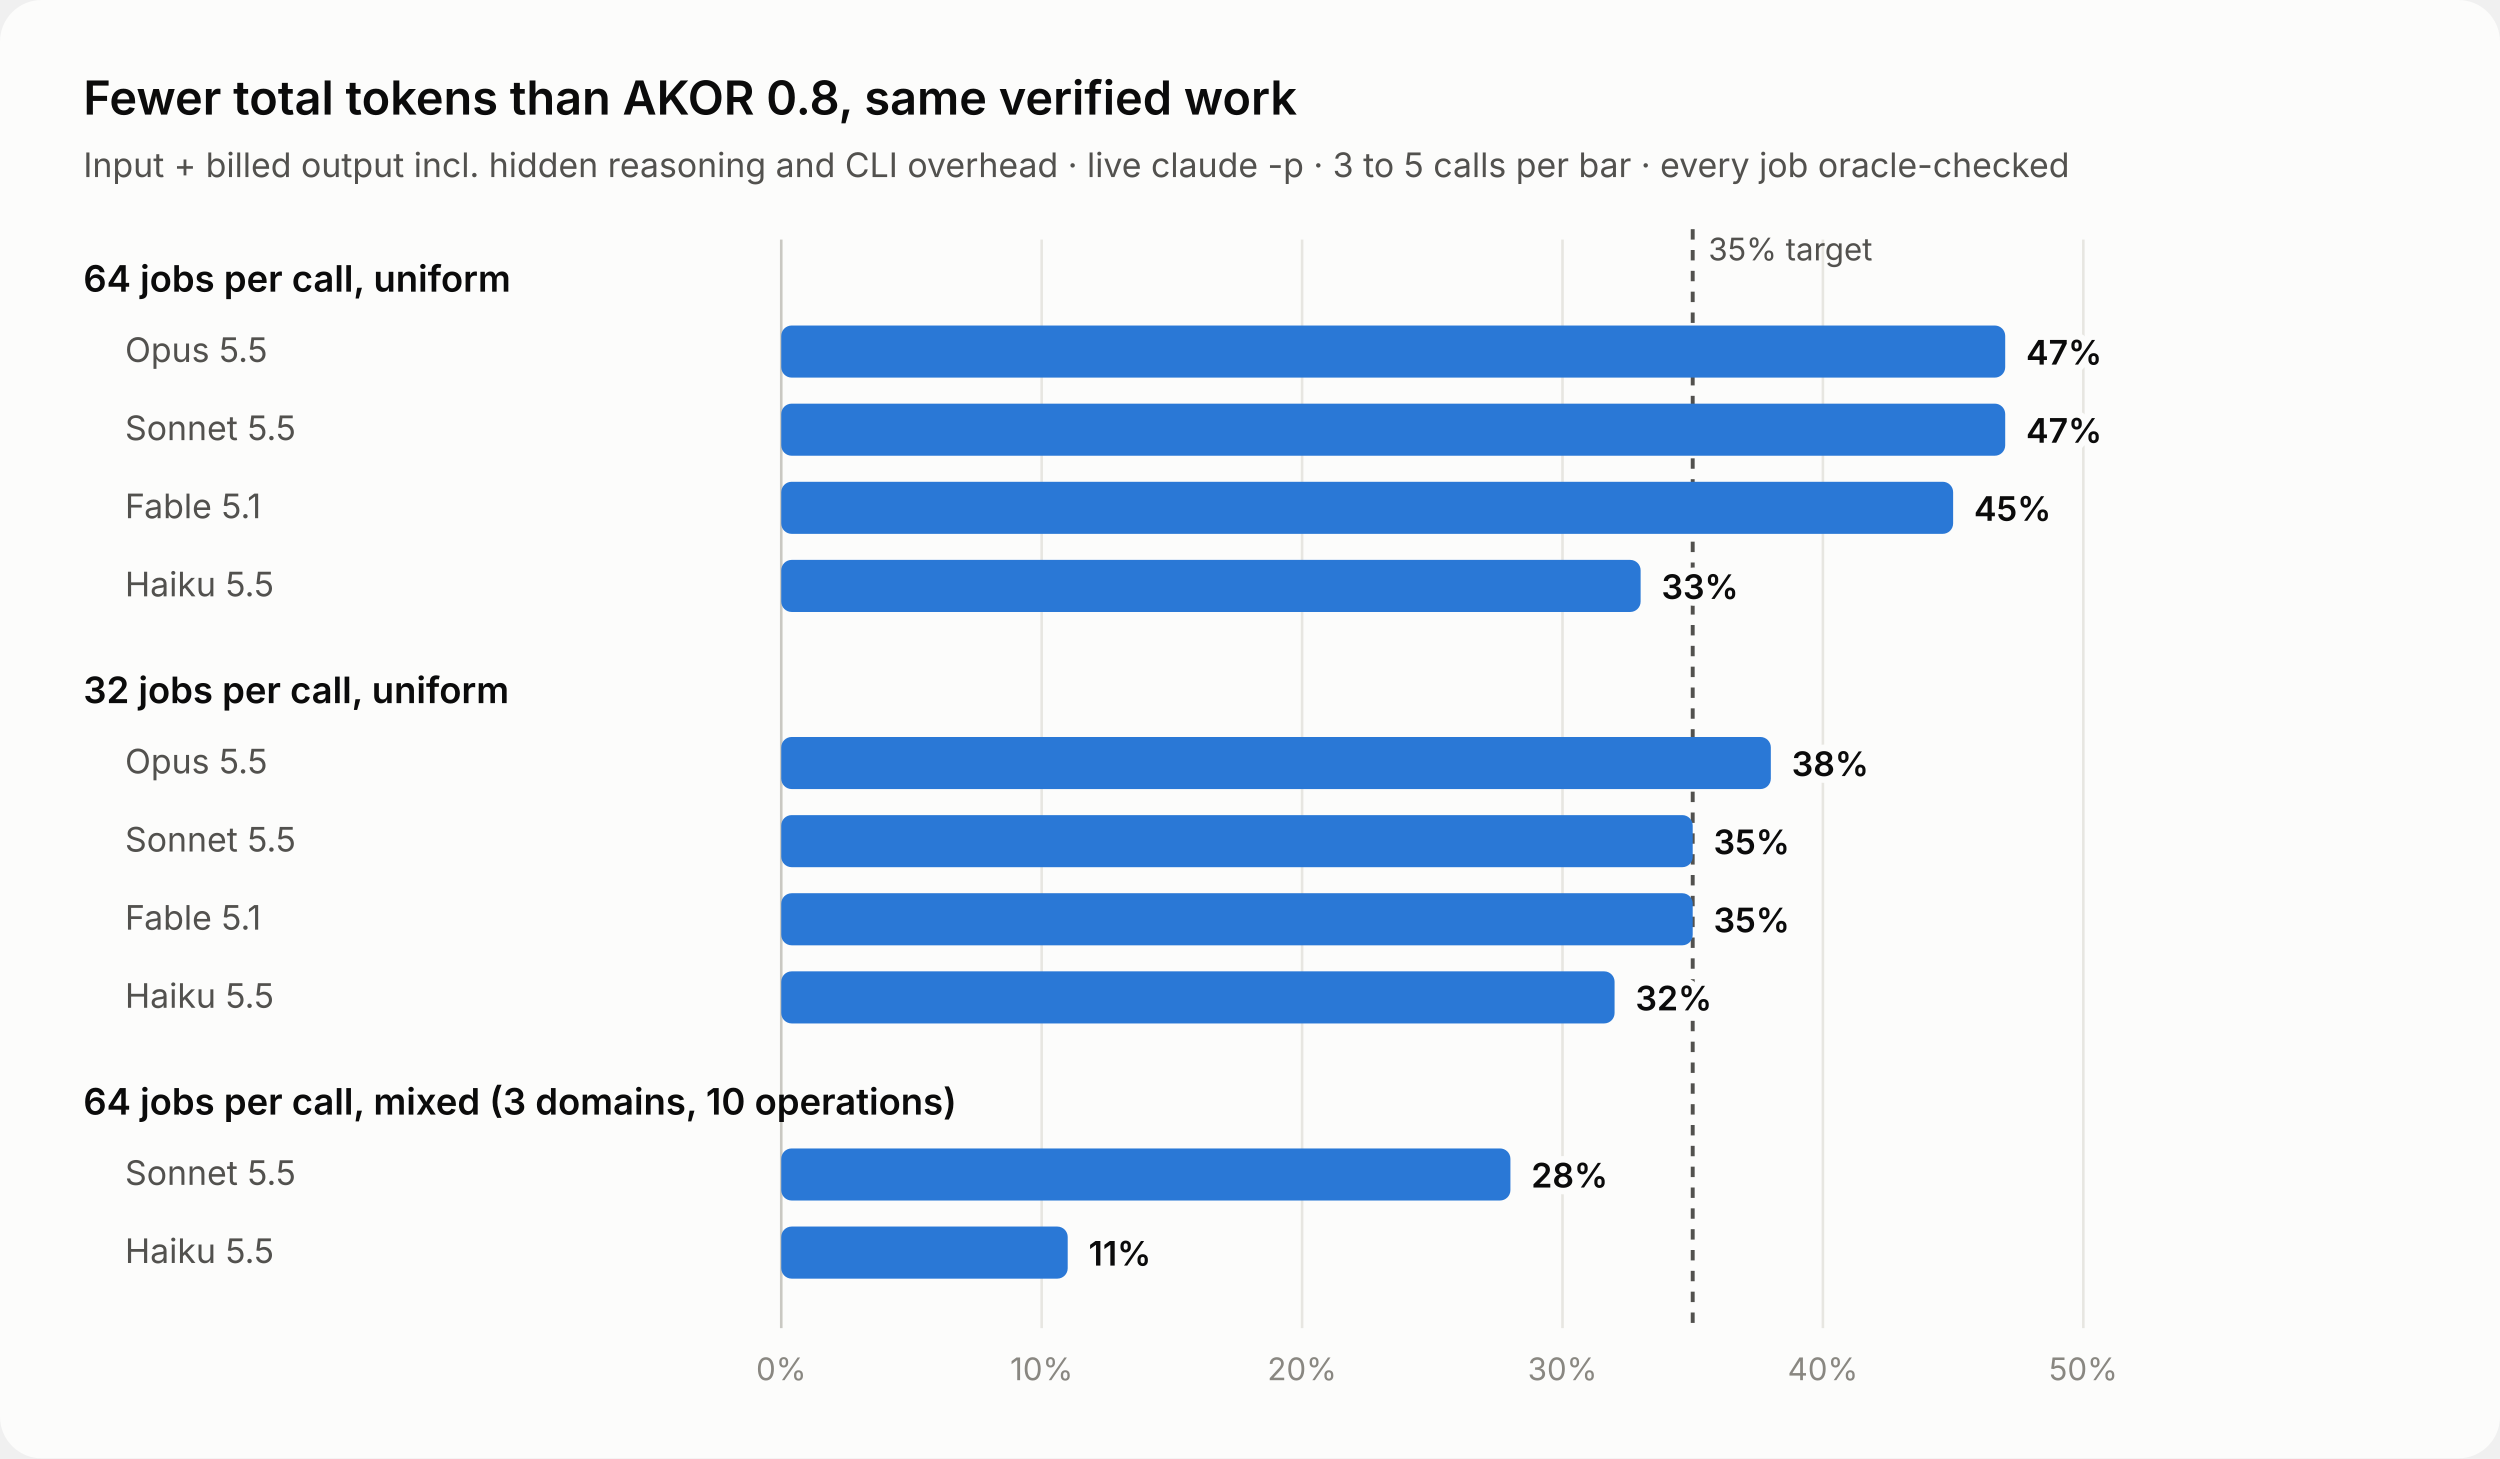
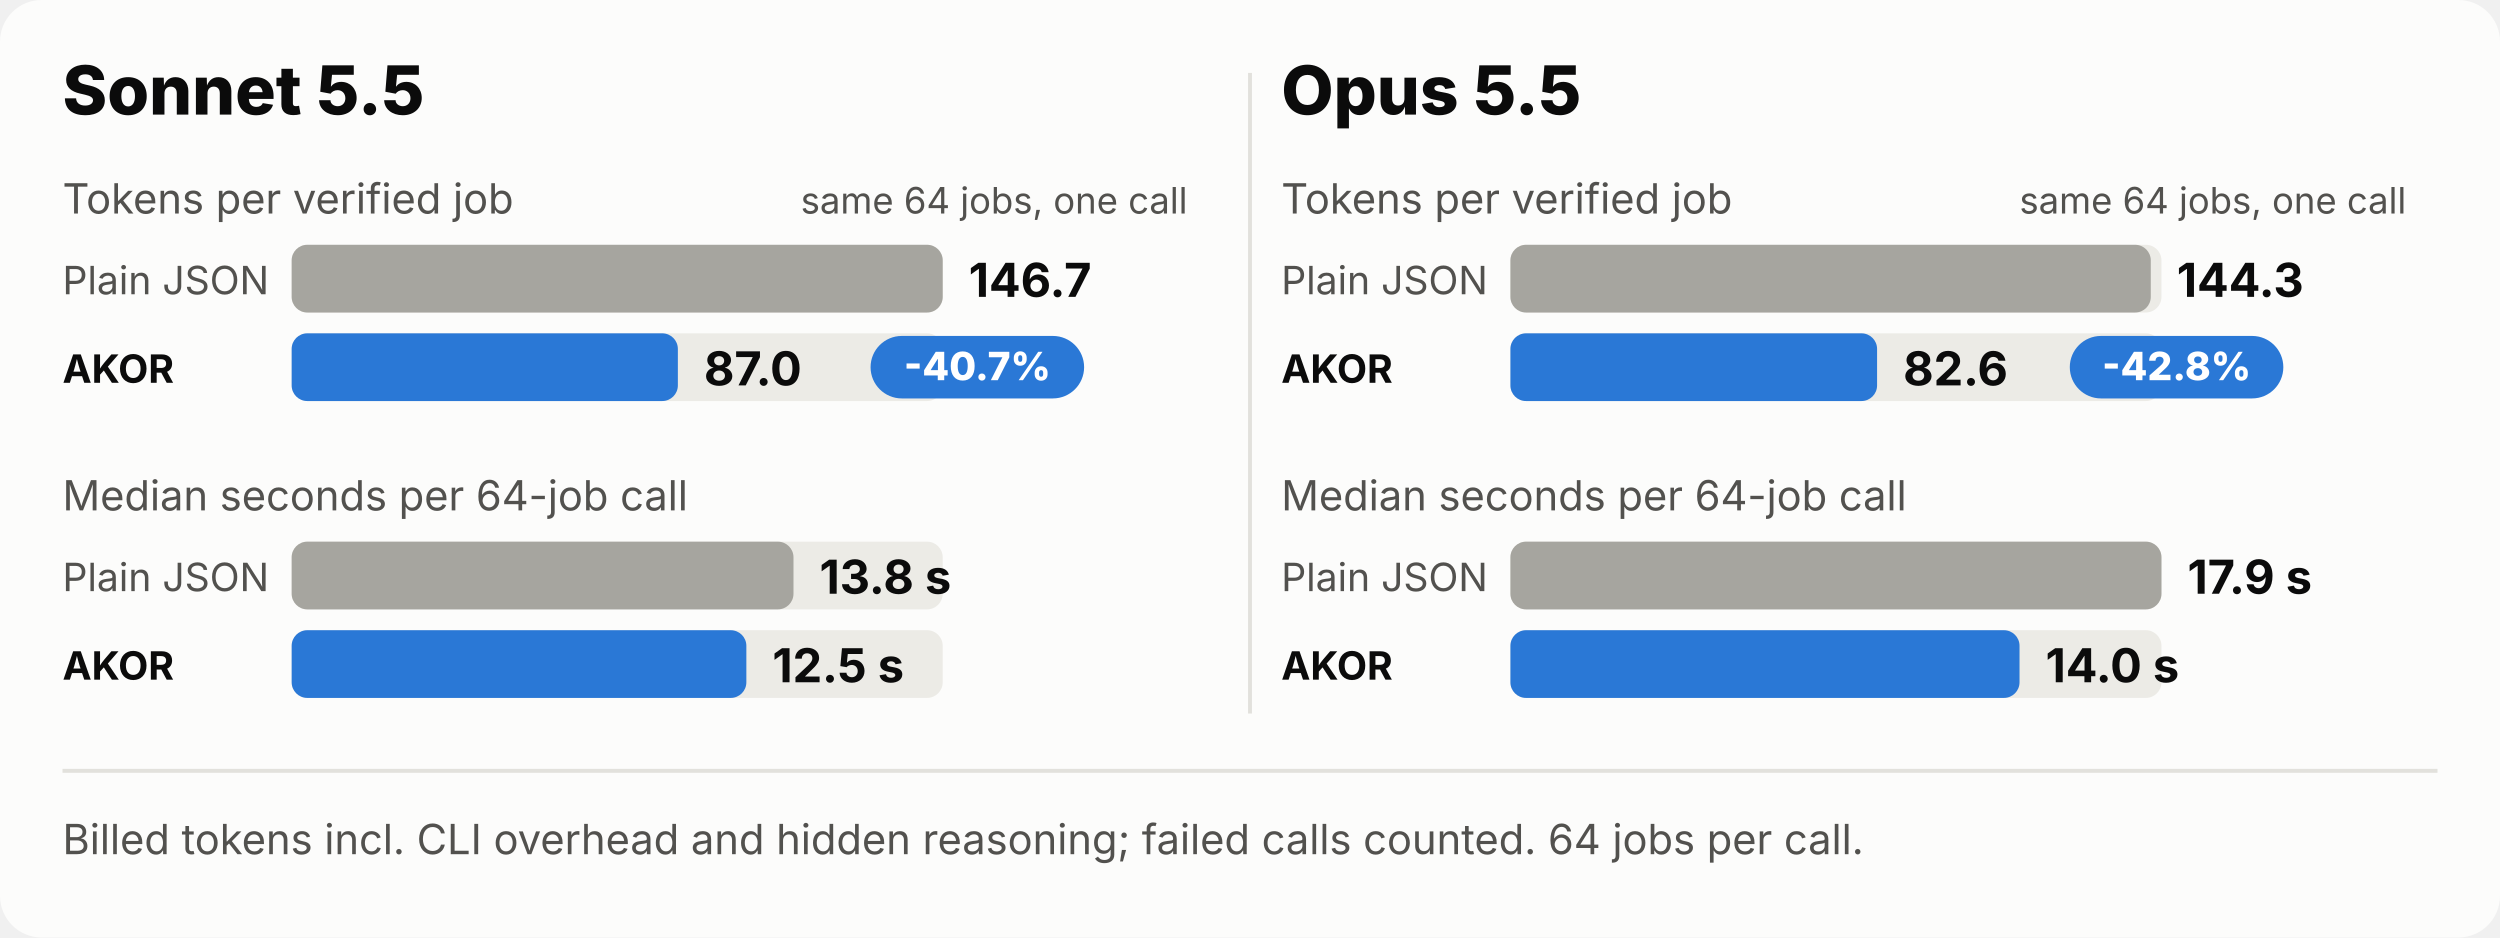
- <svg xmlns="http://www.w3.org/2000/svg" viewBox="0 0 960 560" width="960" height="560" role="img" aria-labelledby="t d">
+ <svg xmlns="http://www.w3.org/2000/svg" viewBox="0 0 960 360" width="960" height="360" role="img" aria-labelledby="t d">
  <style>
    .bg { fill: #fcfcfb; }
+     .panel { fill: #ffffff; stroke: #d9d8d3; stroke-width: 1.5; }
    .ink { fill: #0b0b0b; }
    .ink2 { fill: #52514e; }
-     .muted { fill: #898781; }
-     .grid { stroke: #e7e6e1; stroke-width: 1; }
-     .axis { stroke: #c9c8c2; stroke-width: 1; }
-     .bar { fill: #2a78d6; }
-     .target { stroke: #52514e; stroke-width: 1.5; stroke-dasharray: 4 4; }
-     .val { paint-order: stroke; stroke: #fcfcfb; stroke-width: 5px; stroke-linejoin: round; }
-     text { font-family: -apple-system, "Segoe UI", Inter, Helvetica, Arial, sans-serif; }
-     .grow { animation: grow 1.1s cubic-bezier(.2,.7,.2,1) both; transform-box: fill-box; transform-origin: left center; }
-     @keyframes grow { from { transform: scaleX(0); } to { transform: scaleX(1); } }
+     .accent { fill: #2a78d6; }
+     .accent-s { stroke: #2a78d6; }
+     .grey { fill: #a6a59f; }
+     .grey-s { stroke: #8a8984; }
+     .track { fill: #ecebe6; }
+     .rule { stroke: #e2e1dc; stroke-width: 1.5; }
+     .mono { font-family: "Cascadia Mono", "SFMono-Regular", Menlo, Consolas, monospace; }
+     .sans { font-family: -apple-system, "Segoe UI", Inter, Helvetica, Arial, sans-serif; }
+     .gs { stop-color: #2a78d6; }
    @media (prefers-color-scheme: dark) {
      .bg { fill: #1a1a19; }
+       .panel { fill: #232322; stroke: #3a3a38; }
      .ink { fill: #ffffff; }
      .ink2 { fill: #c3c2b7; }
-       .muted { fill: #9a998f; }
-       .grid { stroke: #2e2e2c; }
-       .axis { stroke: #45453f; }
-       .bar { fill: #3987e5; }
-       .target { stroke: #c3c2b7; }
-       .val { stroke: #1a1a19; }
+       .accent { fill: #3987e5; }
+       .accent-s { stroke: #3987e5; }
+       .grey { fill: #75746f; }
+       .grey-s { stroke: #75746f; }
+       .track { fill: #2b2b29; }
+       .rule { stroke: #3a3a38; }
+       .gs { stop-color: #3987e5; }
    }
-     @media (prefers-reduced-motion: reduce) { .grow { animation: none; } }
+ 
+     .grow { transform-box: fill-box; transform-origin: left center; animation: grow 1s cubic-bezier(.2,.7,.2,1) both; }
+     @keyframes grow { from { transform: scaleX(0); } to { transform: scaleX(1); } }
+     .fade { animation: fade .5s ease-out both; }
+     @keyframes fade { from { opacity: 0; } to { opacity: 1; } }
+     .badge { transform-box: fill-box; transform-origin: left center; animation: pop .5s cubic-bezier(.2,.9,.3,1.3) both; }
+     @keyframes pop { from { opacity: 0; transform: scale(.5); } to { opacity: 1; transform: scale(1); } }
+     @media (prefers-reduced-motion: reduce) {
+       .grow, .fade, .badge { animation: none; }
+     }
  </style>
-   <rect class="bg" width="960" height="560" rx="16" />
-   <text class="ink" x="32" y="44" font-size="18" font-weight="600">Fewer total tokens than AKOR 0.8, same verified work</text>
-   <text class="ink2" x="32" y="68" font-size="13">Input + billed output incl. hidden reasoning and CLI overhead · live claude -p · 3 to 5 calls per bar · every job oracle-checked</text>
-   <line class="grid" x1="400" y1="92" x2="400" y2="510" />
-   <line class="grid" x1="500" y1="92" x2="500" y2="510" />
-   <line class="grid" x1="600" y1="92" x2="600" y2="510" />
-   <line class="grid" x1="700" y1="92" x2="700" y2="510" />
-   <line class="grid" x1="800" y1="92" x2="800" y2="510" />
-   <line class="axis" x1="300" y1="92" x2="300" y2="510" />
-   <text class="muted" x="300" y="530" text-anchor="middle">0%</text>
-   <text class="muted" x="400" y="530" text-anchor="middle">10%</text>
-   <text class="muted" x="500" y="530" text-anchor="middle">20%</text>
-   <text class="muted" x="600" y="530" text-anchor="middle">30%</text>
-   <text class="muted" x="700" y="530" text-anchor="middle">40%</text>
-   <text class="muted" x="800" y="530" text-anchor="middle">50%</text>
-   <line class="target" x1="650" y1="88" x2="650" y2="510" />
-   <text class="ink2" x="656" y="100" font-size="12">35% target</text>
-   <g>
-     <text class="ink" x="32" y="112" font-size="14" font-weight="600">64 jobs per call, uniform</text>
-     <text class="ink2" x="48" y="139" font-size="13">Opus 5.5</text>
-     <rect class="bar grow" x="300" y="125" width="470" height="20" rx="4" style="animation-delay:0.00s" />
-     <text class="ink val" x="778" y="140" font-size="13" font-weight="600">47%</text>
-     <text class="ink2" x="48" y="169" font-size="13">Sonnet 5.5</text>
-     <rect class="bar grow" x="300" y="155" width="470" height="20" rx="4" style="animation-delay:0.06s" />
-     <text class="ink val" x="778" y="170" font-size="13" font-weight="600">47%</text>
-     <text class="ink2" x="48" y="199" font-size="13">Fable 5.1</text>
-     <rect class="bar grow" x="300" y="185" width="450" height="20" rx="4" style="animation-delay:0.12s" />
-     <text class="ink val" x="758" y="200" font-size="13" font-weight="600">45%</text>
-     <text class="ink2" x="48" y="229" font-size="13">Haiku 5.5</text>
-     <rect class="bar grow" x="300" y="215" width="330" height="20" rx="4" style="animation-delay:0.18s" />
-     <text class="ink val" x="638" y="230" font-size="13" font-weight="600">33%</text>
-     <text class="ink" x="32" y="270" font-size="14" font-weight="600">32 jobs per call, uniform</text>
-     <text class="ink2" x="48" y="297" font-size="13">Opus 5.5</text>
-     <rect class="bar grow" x="300" y="283" width="380" height="20" rx="4" style="animation-delay:0.24s" />
-     <text class="ink val" x="688" y="298" font-size="13" font-weight="600">38%</text>
-     <text class="ink2" x="48" y="327" font-size="13">Sonnet 5.5</text>
-     <rect class="bar grow" x="300" y="313" width="350" height="20" rx="4" style="animation-delay:0.30s" />
-     <text class="ink val" x="658" y="328" font-size="13" font-weight="600">35%</text>
-     <text class="ink2" x="48" y="357" font-size="13">Fable 5.1</text>
-     <rect class="bar grow" x="300" y="343" width="350" height="20" rx="4" style="animation-delay:0.36s" />
-     <text class="ink val" x="658" y="358" font-size="13" font-weight="600">35%</text>
-     <text class="ink2" x="48" y="387" font-size="13">Haiku 5.5</text>
-     <rect class="bar grow" x="300" y="373" width="320" height="20" rx="4" style="animation-delay:0.42s" />
-     <text class="ink val" x="628" y="388" font-size="13" font-weight="600">32%</text>
-     <text class="ink" x="32" y="428" font-size="14" font-weight="600">64 jobs per call, mixed (3 domains, 10 operations)</text>
-     <text class="ink2" x="48" y="455" font-size="13">Sonnet 5.5</text>
-     <rect class="bar grow" x="300" y="441" width="280" height="20" rx="4" style="animation-delay:0.48s" />
-     <text class="ink val" x="588" y="456" font-size="13" font-weight="600">28%</text>
-     <text class="ink2" x="48" y="485" font-size="13">Haiku 5.5</text>
-     <rect class="bar grow" x="300" y="471" width="110" height="20" rx="4" style="animation-delay:0.54s" />
-     <text class="ink val" x="418" y="486" font-size="13" font-weight="600">11%</text>
+   <rect class="bg" width="960" height="360" rx="16" />
+   <path class="rule" d="M480 28 V 274" />
+   <text class="ink sans" x="24" y="44" font-size="26" font-weight="800">Sonnet 5.5</text>
+   <text class="ink2 sans" x="24" y="82" font-size="16">Tokens per verified job</text>
+   <text class="ink2 sans" x="456" y="82" font-size="14" text-anchor="end">same 64 jobs, one call</text>
+   <text class="ink2 sans" x="24" y="113" font-size="15" font-weight="400">Plain JSON</text>
+   <rect class="track" x="112" y="94" width="250" height="26" rx="6" />
+   <rect class="grey grow" x="112" y="94" width="250.0" height="26" rx="6" style="animation-delay:0.10s" />
+   <text class="ink sans fade" x="372.0" y="114" font-size="18" font-weight="700" style="animation-delay:1.00s">146.7</text>
+   <text class="ink sans" x="24" y="147" font-size="15" font-weight="700">AKOR</text>
+   <rect class="track" x="112" y="128" width="250" height="26" rx="6" />
+   <rect class="accent grow" x="112" y="128" width="148.3" height="26" rx="6" style="animation-delay:0.25s" />
+   <text class="ink sans fade" x="270.3" y="148" font-size="18" font-weight="700" style="animation-delay:1.15s">87.0</text>
+   <g class="badge" style="animation-delay:1.35s">
+     <rect class="accent" x="334.3" y="129" width="82" height="24" rx="12" />
+     <text class="sans" x="375.3" y="146" font-size="15" font-weight="800" fill="#fff" text-anchor="middle">-40.7%</text>
  </g>
+   <text class="ink2 sans" x="24" y="196" font-size="16">Median seconds per 64-job call</text>
+   <text class="ink2 sans" x="24" y="227" font-size="15" font-weight="400">Plain JSON</text>
+   <rect class="track" x="112" y="208" width="250" height="26" rx="6" />
+   <rect class="grey grow" x="112" y="208" width="192.7" height="26" rx="6" style="animation-delay:0.60s" />
+   <text class="ink sans fade" x="314.7" y="228" font-size="18" font-weight="700" style="animation-delay:1.50s">13.8 s</text>
+   <text class="ink sans" x="24" y="261" font-size="15" font-weight="700">AKOR</text>
+   <rect class="track" x="112" y="242" width="250" height="26" rx="6" />
+   <rect class="accent grow" x="112" y="242" width="174.6" height="26" rx="6" style="animation-delay:0.75s" />
+   <text class="ink sans fade" x="296.6" y="262" font-size="18" font-weight="700" style="animation-delay:1.65s">12.5 s</text>
+   <text class="ink sans" x="492" y="44" font-size="26" font-weight="800">Opus 5.5</text>
+   <text class="ink2 sans" x="492" y="82" font-size="16">Tokens per verified job</text>
+   <text class="ink2 sans" x="924" y="82" font-size="14" text-anchor="end">same 64 jobs, one call</text>
+   <text class="ink2 sans" x="492" y="113" font-size="15" font-weight="400">Plain JSON</text>
+   <rect class="track" x="580" y="94" width="250" height="26" rx="6" />
+   <rect class="grey grow" x="580" y="94" width="245.9" height="26" rx="6" style="animation-delay:0.10s" />
+   <text class="ink sans fade" x="835.9" y="114" font-size="18" font-weight="700" style="animation-delay:1.00s">144.3</text>
+   <text class="ink sans" x="492" y="147" font-size="15" font-weight="700">AKOR</text>
+   <rect class="track" x="580" y="128" width="250" height="26" rx="6" />
+   <rect class="accent grow" x="580" y="128" width="140.8" height="26" rx="6" style="animation-delay:0.25s" />
+   <text class="ink sans fade" x="730.8" y="148" font-size="18" font-weight="700" style="animation-delay:1.15s">82.6</text>
+   <g class="badge" style="animation-delay:1.35s">
+     <rect class="accent" x="794.8" y="129" width="82" height="24" rx="12" />
+     <text class="sans" x="835.8" y="146" font-size="15" font-weight="800" fill="#fff" text-anchor="middle">-42.8%</text>
+   </g>
+   <text class="ink2 sans" x="492" y="196" font-size="16">Median seconds per 64-job call</text>
+   <text class="ink2 sans" x="492" y="227" font-size="15" font-weight="400">Plain JSON</text>
+   <rect class="track" x="580" y="208" width="250" height="26" rx="6" />
+   <rect class="grey grow" x="580" y="208" width="250.0" height="26" rx="6" style="animation-delay:0.60s" />
+   <text class="ink sans fade" x="840.0" y="228" font-size="18" font-weight="700" style="animation-delay:1.50s">17.9 s</text>
+   <text class="ink sans" x="492" y="261" font-size="15" font-weight="700">AKOR</text>
+   <rect class="track" x="580" y="242" width="250" height="26" rx="6" />
+   <rect class="accent grow" x="580" y="242" width="195.5" height="26" rx="6" style="animation-delay:0.75s" />
+   <text class="ink sans fade" x="785.5" y="262" font-size="18" font-weight="700" style="animation-delay:1.65s">14.0 s</text>
+   <path class="rule" d="M24 296 H 936" />
+   <text class="ink2 sans" x="24" y="328" font-size="16">Billed tokens incl. CLI overhead and hidden reasoning; failed calls counted. 64 jobs per call.</text>
</svg>
